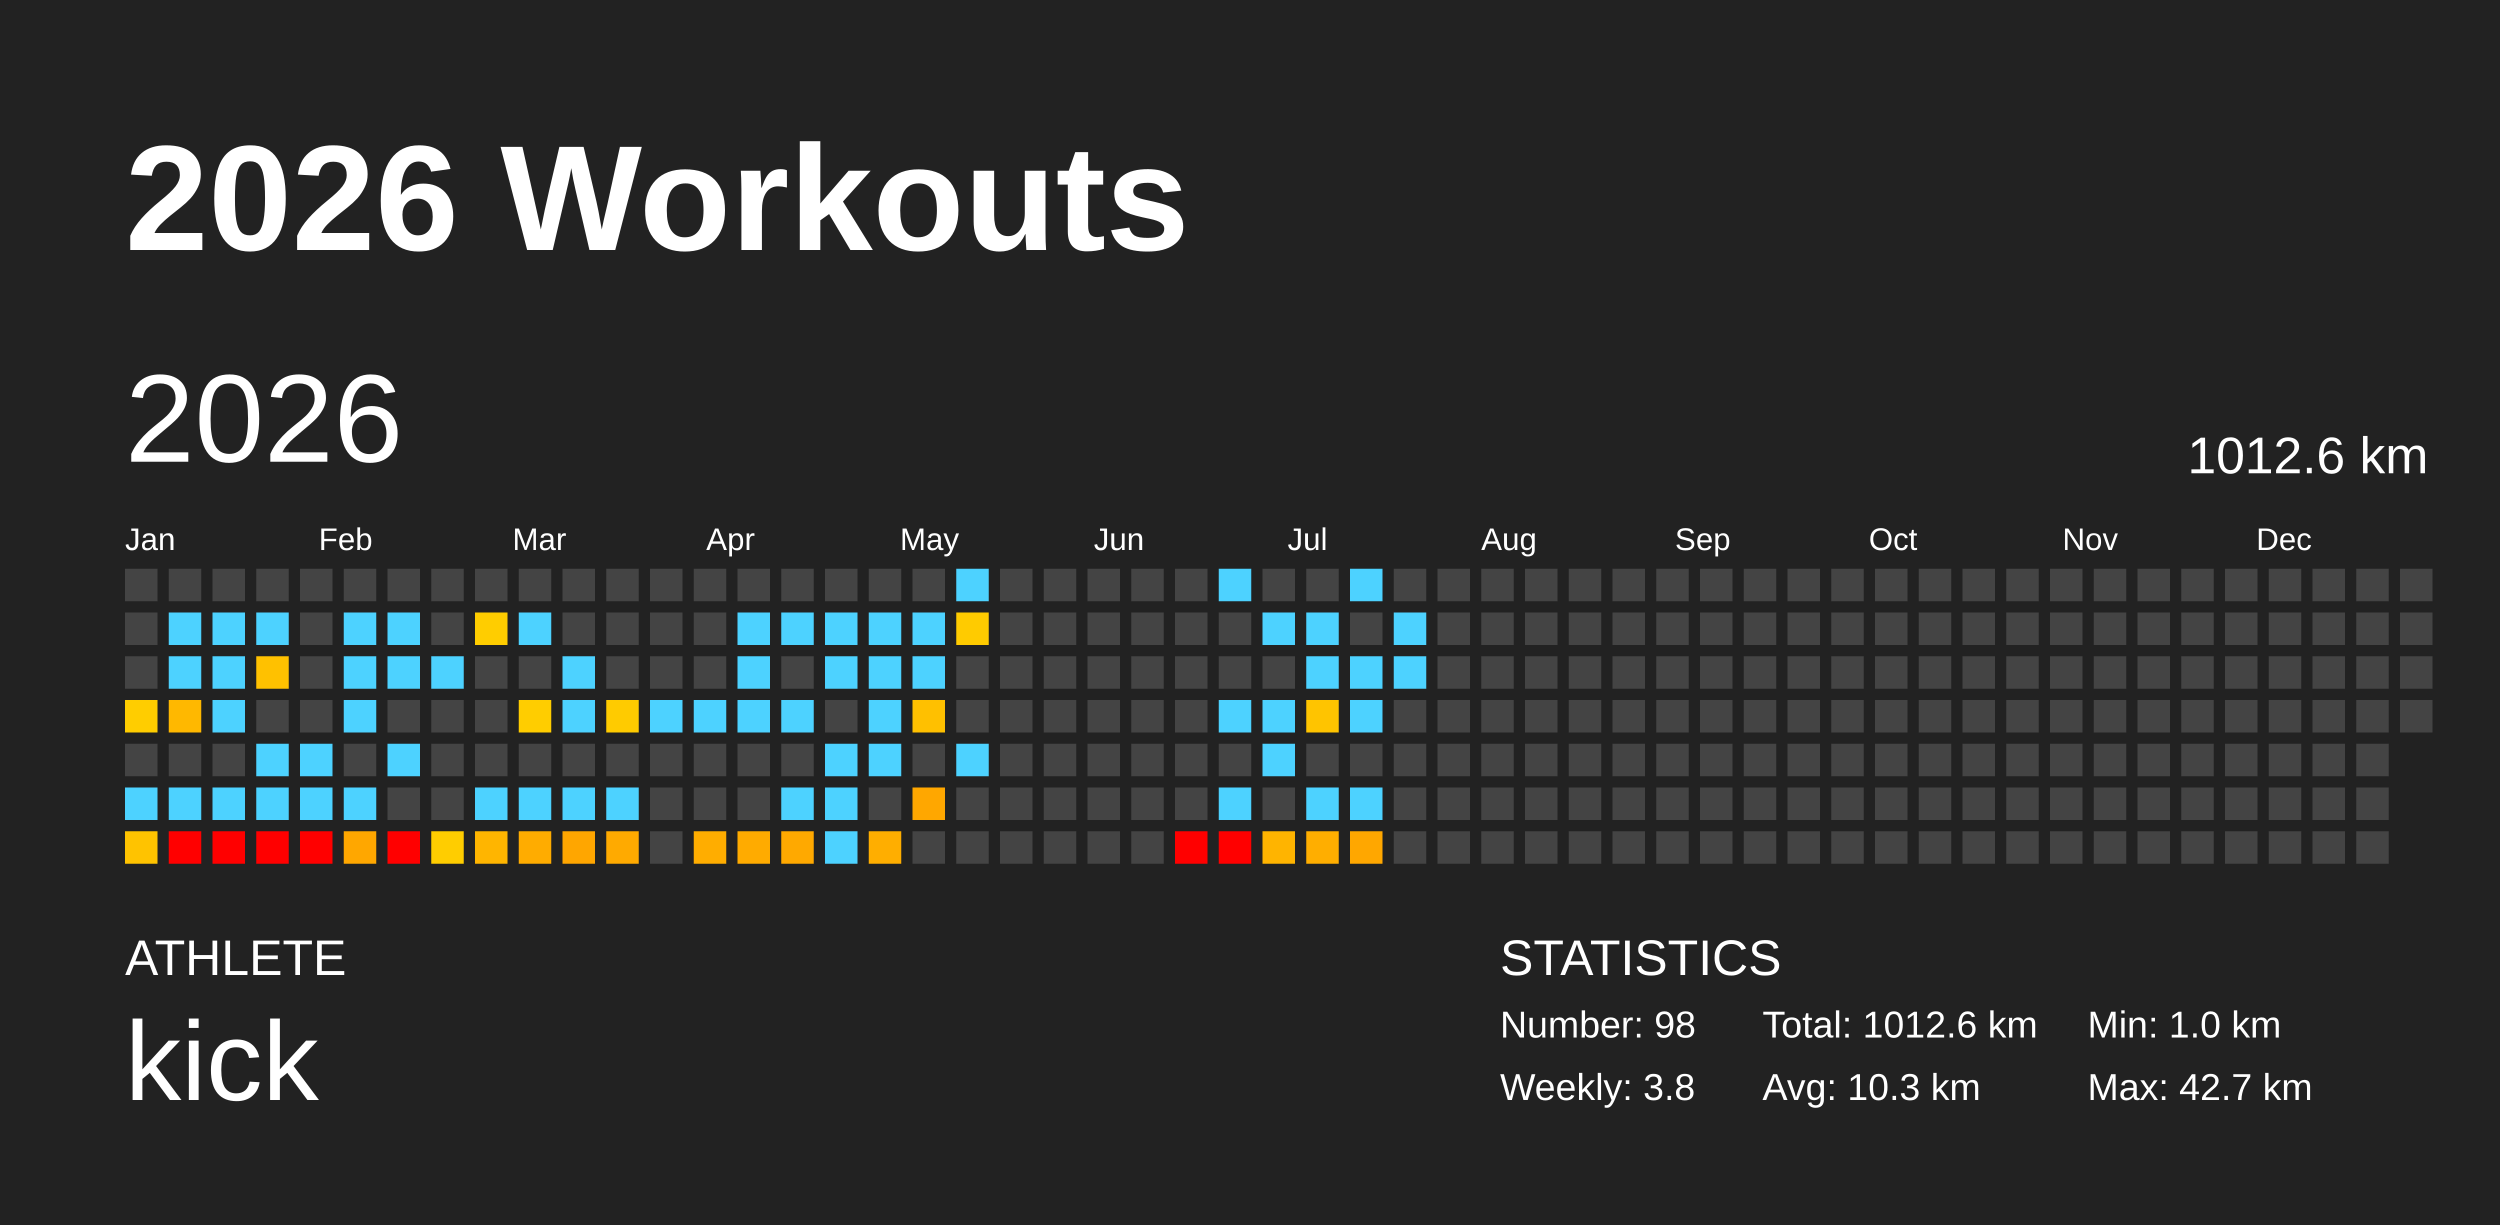
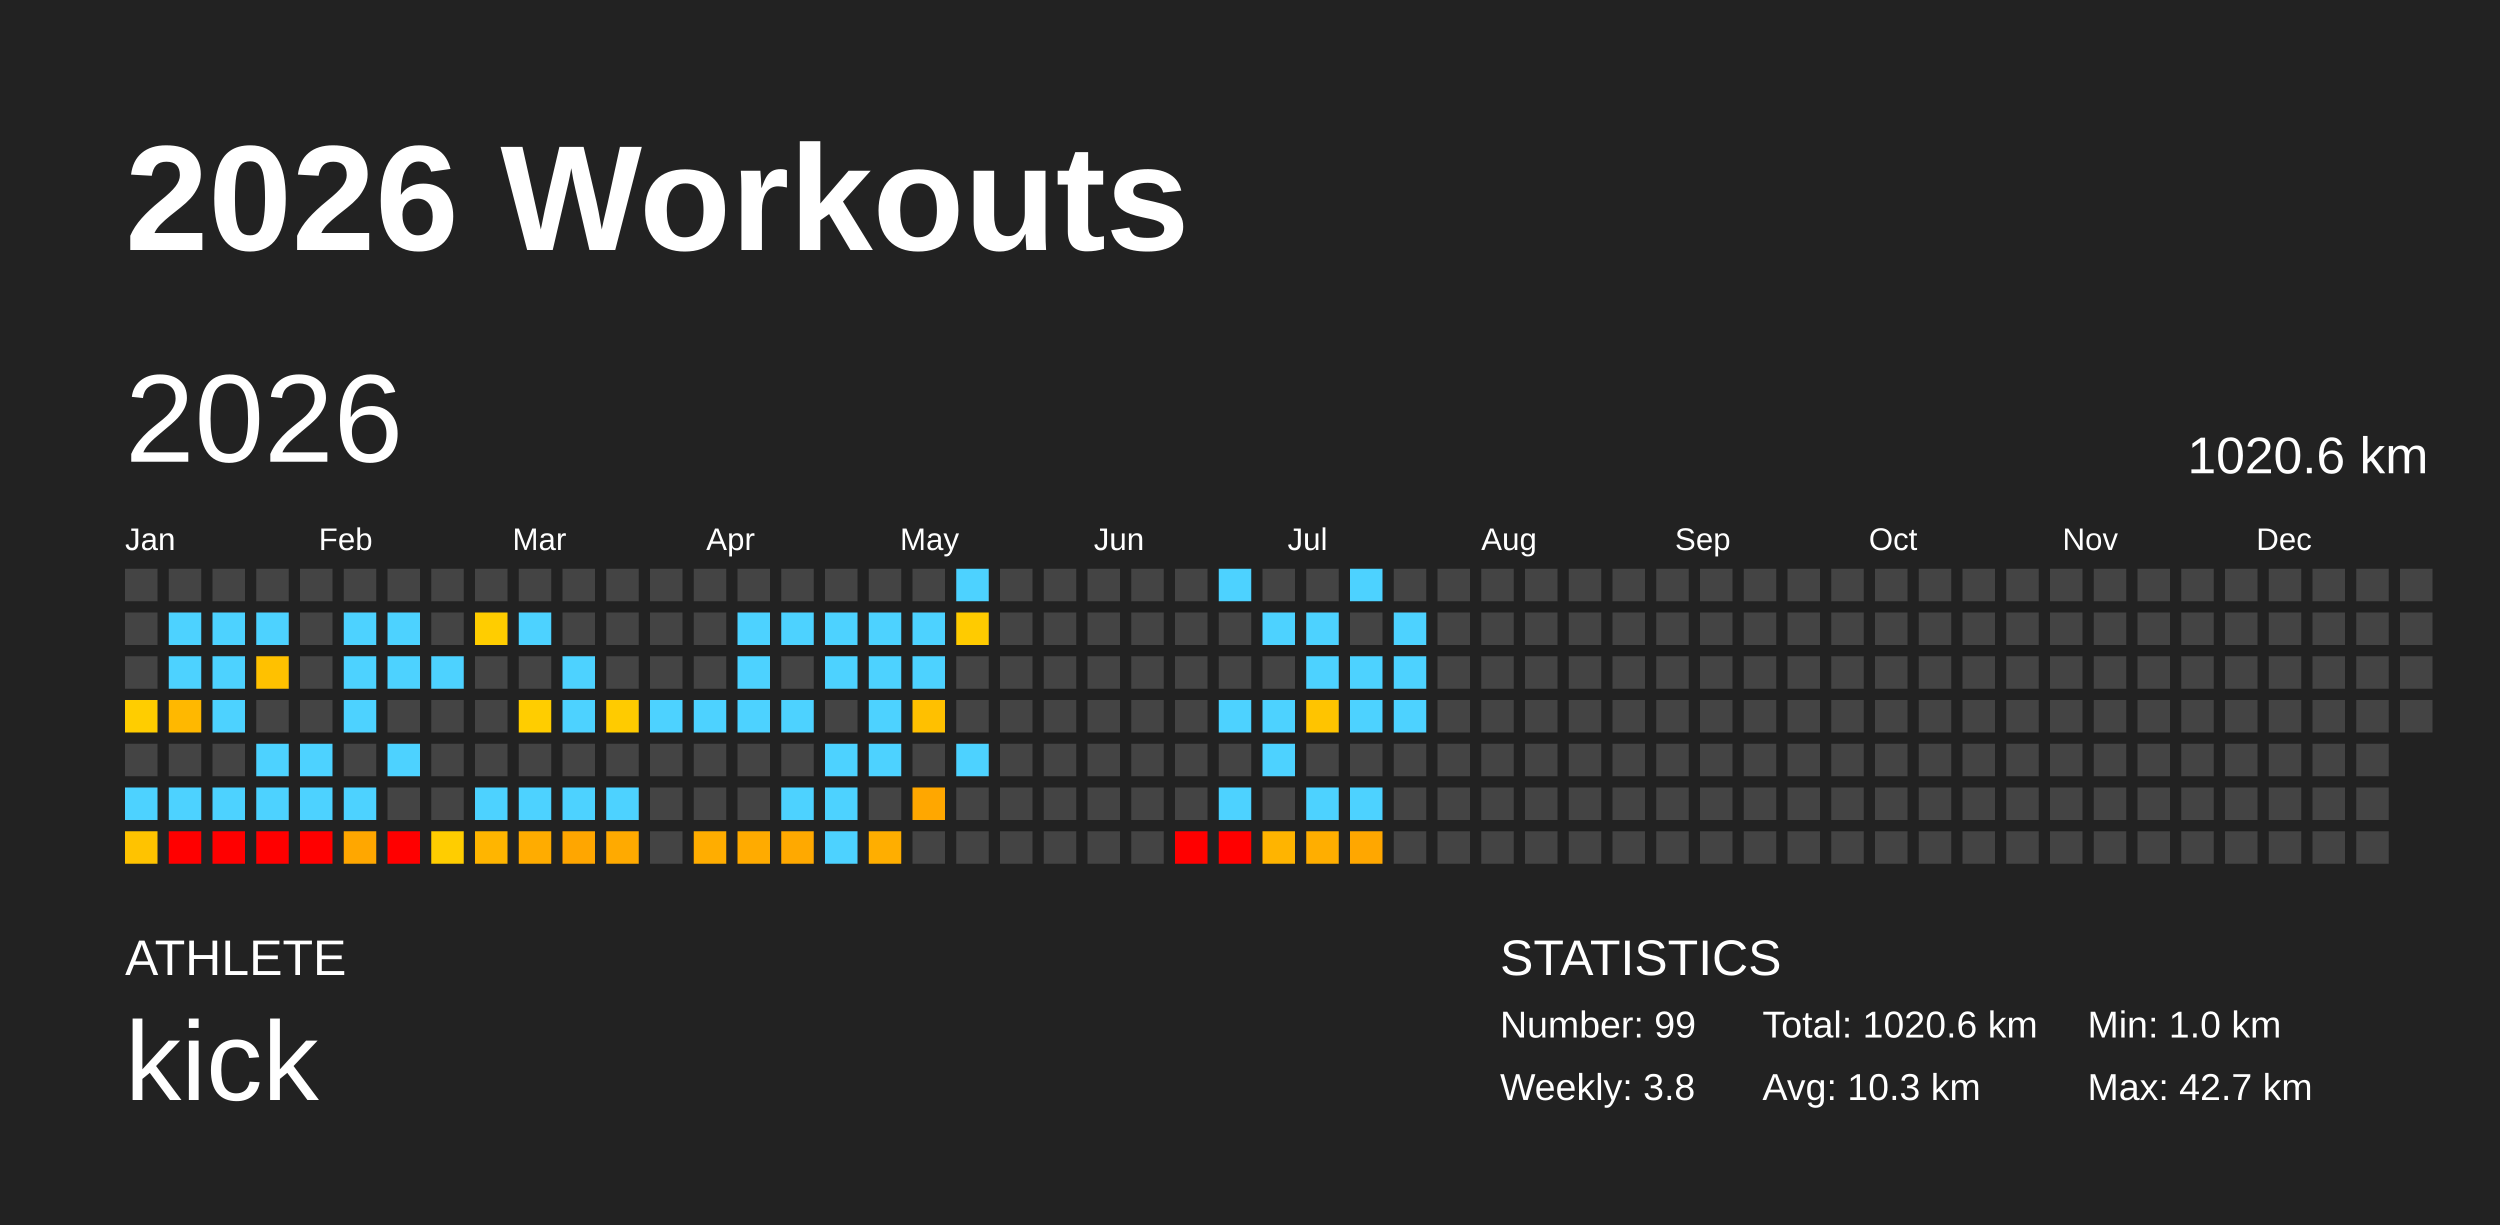
<svg xmlns="http://www.w3.org/2000/svg" baseProfile="full" height="98mm" version="1.1" viewBox="0,0,200,98" width="200mm">
  <defs />
  <rect fill="#222222" height="98" width="200" x="0" y="0" />
  <text fill="#FFFFFF" style="font-size:12px; font-family:Arial; font-weight:bold;" x="10" y="20">2026 Workouts</text>
  <text fill="#FFFFFF" style="font-size:4px; font-family:Arial" x="10" y="78">ATHLETE</text>
  <text fill="#FFFFFF" style="font-size:9px; font-family:Arial" x="10" y="88">kick</text>
  <text fill="#FFFFFF" style="font-size:4px; font-family:Arial" x="120" y="78">STATISTICS</text>
-   <text fill="#FFFFFF" style="font-size:3px; font-family:Arial" x="120" y="83">Number: 98</text>
+   <text fill="#FFFFFF" style="font-size:3px; font-family:Arial" x="120" y="83">Number: 99</text>
  <text fill="#FFFFFF" style="font-size:3px; font-family:Arial" x="120" y="88">Weekly: 3.8</text>
-   <text fill="#FFFFFF" style="font-size:3px; font-family:Arial" x="141" y="83">Total: 1012.6 km</text>
+   <text fill="#FFFFFF" style="font-size:3px; font-family:Arial" x="141" y="83">Total: 1020.6 km</text>
  <text fill="#FFFFFF" style="font-size:3px; font-family:Arial" x="141" y="88">Avg: 10.3 km</text>
  <text fill="#FFFFFF" style="font-size:3px; font-family:Arial" x="167" y="83">Min: 1.0 km</text>
  <text fill="#FFFFFF" style="font-size:3px; font-family:Arial" x="167" y="88">Max: 42.7 km</text>
  <text dominant-baseline="hanging" fill="#FFFFFF" style="font-size:10.0px; font-family:Arial;" x="10" y="30">2026</text>
-   <text dominant-baseline="hanging" fill="#FFFFFF" style="font-size:4.125px; font-family:Arial;" x="175" y="35">1012.6 km</text>
+   <text dominant-baseline="hanging" fill="#FFFFFF" style="font-size:4.125px; font-family:Arial;" x="175" y="35">1020.6 km</text>
  <text fill="#FFFFFF" style="font-size:2.5px; font-family:Arial" x="10.0" y="44">Jan</text>
  <text fill="#FFFFFF" style="font-size:2.5px; font-family:Arial" x="25.5" y="44">Feb</text>
  <text fill="#FFFFFF" style="font-size:2.5px; font-family:Arial" x="41.0" y="44">Mar</text>
  <text fill="#FFFFFF" style="font-size:2.5px; font-family:Arial" x="56.5" y="44">Apr</text>
  <text fill="#FFFFFF" style="font-size:2.5px; font-family:Arial" x="72.0" y="44">May</text>
  <text fill="#FFFFFF" style="font-size:2.5px; font-family:Arial" x="87.5" y="44">Jun</text>
  <text fill="#FFFFFF" style="font-size:2.5px; font-family:Arial" x="103.0" y="44">Jul</text>
  <text fill="#FFFFFF" style="font-size:2.5px; font-family:Arial" x="118.5" y="44">Aug</text>
  <text fill="#FFFFFF" style="font-size:2.5px; font-family:Arial" x="134.0" y="44">Sep</text>
  <text fill="#FFFFFF" style="font-size:2.5px; font-family:Arial" x="149.5" y="44">Oct</text>
  <text fill="#FFFFFF" style="font-size:2.5px; font-family:Arial" x="165.0" y="44">Nov</text>
  <text fill="#FFFFFF" style="font-size:2.5px; font-family:Arial" x="180.5" y="44">Dec</text>
  <rect fill="#444444" height="2.6" width="2.6" x="10.0" y="45.5" />
  <rect fill="#444444" height="2.6" width="2.6" x="10.0" y="49.0" />
  <rect fill="#444444" height="2.6" width="2.6" x="10.0" y="52.5" />
  <rect fill="#ffcd00" height="2.6" width="2.6" x="10.0" y="56.0" />
  <rect fill="#444444" height="2.6" width="2.6" x="10.0" y="59.5" />
  <rect fill="#4dd2ff" height="2.6" width="2.6" x="10.0" y="63.0" />
  <rect fill="#ffc300" height="2.6" width="2.6" x="10.0" y="66.5" />
  <rect fill="#444444" height="2.6" width="2.6" x="13.5" y="45.5" />
  <rect fill="#4dd2ff" height="2.6" width="2.6" x="13.5" y="49.0" />
  <rect fill="#4dd2ff" height="2.6" width="2.6" x="13.5" y="52.5" />
  <rect fill="#ffb800" height="2.6" width="2.6" x="13.5" y="56.0" />
  <rect fill="#444444" height="2.6" width="2.6" x="13.5" y="59.5" />
  <rect fill="#4dd2ff" height="2.6" width="2.6" x="13.5" y="63.0" />
  <rect fill="red" height="2.6" width="2.6" x="13.5" y="66.5" />
  <rect fill="#444444" height="2.6" width="2.6" x="17.0" y="45.5" />
  <rect fill="#4dd2ff" height="2.6" width="2.6" x="17.0" y="49.0" />
  <rect fill="#4dd2ff" height="2.6" width="2.6" x="17.0" y="52.5" />
  <rect fill="#4dd2ff" height="2.6" width="2.6" x="17.0" y="56.0" />
  <rect fill="#444444" height="2.6" width="2.6" x="17.0" y="59.5" />
  <rect fill="#4dd2ff" height="2.6" width="2.6" x="17.0" y="63.0" />
  <rect fill="red" height="2.6" width="2.6" x="17.0" y="66.5" />
  <rect fill="#444444" height="2.6" width="2.6" x="20.5" y="45.5" />
  <rect fill="#4dd2ff" height="2.6" width="2.6" x="20.5" y="49.0" />
  <rect fill="#ffc100" height="2.6" width="2.6" x="20.5" y="52.5" />
  <rect fill="#444444" height="2.6" width="2.6" x="20.5" y="56.0" />
  <rect fill="#4dd2ff" height="2.6" width="2.6" x="20.5" y="59.5" />
  <rect fill="#4dd2ff" height="2.6" width="2.6" x="20.5" y="63.0" />
  <rect fill="red" height="2.6" width="2.6" x="20.5" y="66.5" />
  <rect fill="#444444" height="2.6" width="2.6" x="24.0" y="45.5" />
  <rect fill="#444444" height="2.6" width="2.6" x="24.0" y="49.0" />
  <rect fill="#444444" height="2.6" width="2.6" x="24.0" y="52.5" />
  <rect fill="#444444" height="2.6" width="2.6" x="24.0" y="56.0" />
  <rect fill="#4dd2ff" height="2.6" width="2.6" x="24.0" y="59.5" />
  <rect fill="#4dd2ff" height="2.6" width="2.6" x="24.0" y="63.0" />
  <rect fill="red" height="2.6" width="2.6" x="24.0" y="66.5" />
  <rect fill="#444444" height="2.6" width="2.6" x="27.5" y="45.5" />
  <rect fill="#4dd2ff" height="2.6" width="2.6" x="27.5" y="49.0" />
  <rect fill="#4dd2ff" height="2.6" width="2.6" x="27.5" y="52.5" />
  <rect fill="#4dd2ff" height="2.6" width="2.6" x="27.5" y="56.0" />
  <rect fill="#444444" height="2.6" width="2.6" x="27.5" y="59.5" />
  <rect fill="#4dd2ff" height="2.6" width="2.6" x="27.5" y="63.0" />
  <rect fill="#ffa700" height="2.6" width="2.6" x="27.5" y="66.5" />
  <rect fill="#444444" height="2.6" width="2.6" x="31.0" y="45.5" />
  <rect fill="#4dd2ff" height="2.6" width="2.6" x="31.0" y="49.0" />
  <rect fill="#4dd2ff" height="2.6" width="2.6" x="31.0" y="52.5" />
  <rect fill="#444444" height="2.6" width="2.6" x="31.0" y="56.0" />
  <rect fill="#4dd2ff" height="2.6" width="2.6" x="31.0" y="59.5" />
  <rect fill="#444444" height="2.6" width="2.6" x="31.0" y="63.0" />
  <rect fill="red" height="2.6" width="2.6" x="31.0" y="66.5" />
  <rect fill="#444444" height="2.6" width="2.6" x="34.5" y="45.5" />
  <rect fill="#444444" height="2.6" width="2.6" x="34.5" y="49.0" />
  <rect fill="#4dd2ff" height="2.6" width="2.6" x="34.5" y="52.5" />
  <rect fill="#444444" height="2.6" width="2.6" x="34.5" y="56.0" />
  <rect fill="#444444" height="2.6" width="2.6" x="34.5" y="59.5" />
  <rect fill="#444444" height="2.6" width="2.6" x="34.5" y="63.0" />
  <rect fill="#ffcd00" height="2.6" width="2.6" x="34.5" y="66.5" />
  <rect fill="#444444" height="2.6" width="2.6" x="38.0" y="45.5" />
  <rect fill="#ffcd00" height="2.6" width="2.6" x="38.0" y="49.0" />
  <rect fill="#444444" height="2.6" width="2.6" x="38.0" y="52.5" />
  <rect fill="#444444" height="2.6" width="2.6" x="38.0" y="56.0" />
  <rect fill="#444444" height="2.6" width="2.6" x="38.0" y="59.5" />
  <rect fill="#4dd2ff" height="2.6" width="2.6" x="38.0" y="63.0" />
  <rect fill="#ffb500" height="2.6" width="2.6" x="38.0" y="66.5" />
  <rect fill="#444444" height="2.6" width="2.6" x="41.5" y="45.5" />
  <rect fill="#4dd2ff" height="2.6" width="2.6" x="41.5" y="49.0" />
  <rect fill="#444444" height="2.6" width="2.6" x="41.5" y="52.5" />
  <rect fill="#ffcd00" height="2.6" width="2.6" x="41.5" y="56.0" />
  <rect fill="#444444" height="2.6" width="2.6" x="41.5" y="59.5" />
  <rect fill="#4dd2ff" height="2.6" width="2.6" x="41.5" y="63.0" />
  <rect fill="#ffac00" height="2.6" width="2.6" x="41.5" y="66.5" />
  <rect fill="#444444" height="2.6" width="2.6" x="45.0" y="45.5" />
  <rect fill="#444444" height="2.6" width="2.6" x="45.0" y="49.0" />
  <rect fill="#4dd2ff" height="2.6" width="2.6" x="45.0" y="52.5" />
  <rect fill="#4dd2ff" height="2.6" width="2.6" x="45.0" y="56.0" />
  <rect fill="#444444" height="2.6" width="2.6" x="45.0" y="59.5" />
  <rect fill="#4dd2ff" height="2.6" width="2.6" x="45.0" y="63.0" />
  <rect fill="#ffa600" height="2.6" width="2.6" x="45.0" y="66.5" />
  <rect fill="#444444" height="2.6" width="2.6" x="48.5" y="45.5" />
  <rect fill="#444444" height="2.6" width="2.6" x="48.5" y="49.0" />
  <rect fill="#444444" height="2.6" width="2.6" x="48.5" y="52.5" />
  <rect fill="#ffcb00" height="2.6" width="2.6" x="48.5" y="56.0" />
  <rect fill="#444444" height="2.6" width="2.6" x="48.5" y="59.5" />
  <rect fill="#4dd2ff" height="2.6" width="2.6" x="48.5" y="63.0" />
  <rect fill="#ffaa00" height="2.6" width="2.6" x="48.5" y="66.5" />
  <rect fill="#444444" height="2.6" width="2.6" x="52.0" y="45.5" />
  <rect fill="#444444" height="2.6" width="2.6" x="52.0" y="49.0" />
  <rect fill="#444444" height="2.6" width="2.6" x="52.0" y="52.5" />
  <rect fill="#4dd2ff" height="2.6" width="2.6" x="52.0" y="56.0" />
  <rect fill="#444444" height="2.6" width="2.6" x="52.0" y="59.5" />
  <rect fill="#444444" height="2.6" width="2.6" x="52.0" y="63.0" />
  <rect fill="#444444" height="2.6" width="2.6" x="52.0" y="66.5" />
  <rect fill="#444444" height="2.6" width="2.6" x="55.5" y="45.5" />
  <rect fill="#444444" height="2.6" width="2.6" x="55.5" y="49.0" />
  <rect fill="#444444" height="2.6" width="2.6" x="55.5" y="52.5" />
  <rect fill="#4dd2ff" height="2.6" width="2.6" x="55.5" y="56.0" />
  <rect fill="#444444" height="2.6" width="2.6" x="55.5" y="59.5" />
  <rect fill="#444444" height="2.6" width="2.6" x="55.5" y="63.0" />
  <rect fill="#ffad00" height="2.6" width="2.6" x="55.5" y="66.5" />
  <rect fill="#444444" height="2.6" width="2.6" x="59.0" y="45.5" />
  <rect fill="#4dd2ff" height="2.6" width="2.6" x="59.0" y="49.0" />
  <rect fill="#4dd2ff" height="2.6" width="2.6" x="59.0" y="52.5" />
  <rect fill="#4dd2ff" height="2.6" width="2.6" x="59.0" y="56.0" />
  <rect fill="#444444" height="2.6" width="2.6" x="59.0" y="59.5" />
  <rect fill="#444444" height="2.6" width="2.6" x="59.0" y="63.0" />
  <rect fill="#ffab00" height="2.6" width="2.6" x="59.0" y="66.5" />
  <rect fill="#444444" height="2.6" width="2.6" x="62.5" y="45.5" />
  <rect fill="#4dd2ff" height="2.6" width="2.6" x="62.5" y="49.0" />
  <rect fill="#444444" height="2.6" width="2.6" x="62.5" y="52.5" />
  <rect fill="#4dd2ff" height="2.6" width="2.6" x="62.5" y="56.0" />
  <rect fill="#444444" height="2.6" width="2.6" x="62.5" y="59.5" />
  <rect fill="#4dd2ff" height="2.6" width="2.6" x="62.5" y="63.0" />
  <rect fill="#ffa900" height="2.6" width="2.6" x="62.5" y="66.5" />
  <rect fill="#444444" height="2.6" width="2.6" x="66.0" y="45.5" />
  <rect fill="#4dd2ff" height="2.6" width="2.6" x="66.0" y="49.0" />
  <rect fill="#4dd2ff" height="2.6" width="2.6" x="66.0" y="52.5" />
  <rect fill="#444444" height="2.6" width="2.6" x="66.0" y="56.0" />
  <rect fill="#4dd2ff" height="2.6" width="2.6" x="66.0" y="59.5" />
  <rect fill="#4dd2ff" height="2.6" width="2.6" x="66.0" y="63.0" />
  <rect fill="#4dd2ff" height="2.6" width="2.6" x="66.0" y="66.5" />
  <rect fill="#444444" height="2.6" width="2.6" x="69.5" y="45.5" />
  <rect fill="#4dd2ff" height="2.6" width="2.6" x="69.5" y="49.0" />
  <rect fill="#4dd2ff" height="2.6" width="2.6" x="69.5" y="52.5" />
  <rect fill="#4dd2ff" height="2.6" width="2.6" x="69.5" y="56.0" />
  <rect fill="#4dd2ff" height="2.6" width="2.6" x="69.5" y="59.5" />
  <rect fill="#444444" height="2.6" width="2.6" x="69.5" y="63.0" />
  <rect fill="#ffae00" height="2.6" width="2.6" x="69.5" y="66.5" />
  <rect fill="#444444" height="2.6" width="2.6" x="73.0" y="45.5" />
  <rect fill="#4dd2ff" height="2.6" width="2.6" x="73.0" y="49.0" />
  <rect fill="#4dd2ff" height="2.6" width="2.6" x="73.0" y="52.5" />
  <rect fill="#ffc000" height="2.6" width="2.6" x="73.0" y="56.0" />
  <rect fill="#444444" height="2.6" width="2.6" x="73.0" y="59.5" />
  <rect fill="#ffa700" height="2.6" width="2.6" x="73.0" y="63.0" />
  <rect fill="#444444" height="2.6" width="2.6" x="73.0" y="66.5" />
  <rect fill="#4dd2ff" height="2.6" width="2.6" x="76.5" y="45.5" />
  <rect fill="#ffcb00" height="2.6" width="2.6" x="76.5" y="49.0" />
  <rect fill="#444444" height="2.6" width="2.6" x="76.5" y="52.5" />
  <rect fill="#444444" height="2.6" width="2.6" x="76.5" y="56.0" />
  <rect fill="#4dd2ff" height="2.6" width="2.6" x="76.5" y="59.5" />
  <rect fill="#444444" height="2.6" width="2.6" x="76.5" y="63.0" />
  <rect fill="#444444" height="2.6" width="2.6" x="76.5" y="66.5" />
  <rect fill="#444444" height="2.6" width="2.6" x="80.0" y="45.5" />
  <rect fill="#444444" height="2.6" width="2.6" x="80.0" y="49.0" />
  <rect fill="#444444" height="2.6" width="2.6" x="80.0" y="52.5" />
  <rect fill="#444444" height="2.6" width="2.6" x="80.0" y="56.0" />
  <rect fill="#444444" height="2.6" width="2.6" x="80.0" y="59.5" />
  <rect fill="#444444" height="2.6" width="2.6" x="80.0" y="63.0" />
  <rect fill="#444444" height="2.6" width="2.6" x="80.0" y="66.5" />
  <rect fill="#444444" height="2.6" width="2.6" x="83.5" y="45.5" />
  <rect fill="#444444" height="2.6" width="2.6" x="83.5" y="49.0" />
  <rect fill="#444444" height="2.6" width="2.6" x="83.5" y="52.5" />
  <rect fill="#444444" height="2.6" width="2.6" x="83.5" y="56.0" />
  <rect fill="#444444" height="2.6" width="2.6" x="83.5" y="59.5" />
  <rect fill="#444444" height="2.6" width="2.6" x="83.5" y="63.0" />
  <rect fill="#444444" height="2.6" width="2.6" x="83.5" y="66.5" />
  <rect fill="#444444" height="2.6" width="2.6" x="87.0" y="45.5" />
  <rect fill="#444444" height="2.6" width="2.6" x="87.0" y="49.0" />
  <rect fill="#444444" height="2.6" width="2.6" x="87.0" y="52.5" />
  <rect fill="#444444" height="2.6" width="2.6" x="87.0" y="56.0" />
  <rect fill="#444444" height="2.6" width="2.6" x="87.0" y="59.5" />
  <rect fill="#444444" height="2.6" width="2.6" x="87.0" y="63.0" />
  <rect fill="#444444" height="2.6" width="2.6" x="87.0" y="66.5" />
  <rect fill="#444444" height="2.6" width="2.6" x="90.5" y="45.5" />
  <rect fill="#444444" height="2.6" width="2.6" x="90.5" y="49.0" />
  <rect fill="#444444" height="2.6" width="2.6" x="90.5" y="52.5" />
  <rect fill="#444444" height="2.6" width="2.6" x="90.5" y="56.0" />
  <rect fill="#444444" height="2.6" width="2.6" x="90.5" y="59.5" />
  <rect fill="#444444" height="2.6" width="2.6" x="90.5" y="63.0" />
  <rect fill="#444444" height="2.6" width="2.6" x="90.5" y="66.5" />
  <rect fill="#444444" height="2.6" width="2.6" x="94.0" y="45.5" />
  <rect fill="#444444" height="2.6" width="2.6" x="94.0" y="49.0" />
  <rect fill="#444444" height="2.6" width="2.6" x="94.0" y="52.5" />
  <rect fill="#444444" height="2.6" width="2.6" x="94.0" y="56.0" />
  <rect fill="#444444" height="2.6" width="2.6" x="94.0" y="59.5" />
  <rect fill="#444444" height="2.6" width="2.6" x="94.0" y="63.0" />
  <rect fill="red" height="2.6" width="2.6" x="94.0" y="66.5" />
  <rect fill="#4dd2ff" height="2.6" width="2.6" x="97.5" y="45.5" />
  <rect fill="#444444" height="2.6" width="2.6" x="97.5" y="49.0" />
  <rect fill="#444444" height="2.6" width="2.6" x="97.5" y="52.5" />
  <rect fill="#4dd2ff" height="2.6" width="2.6" x="97.5" y="56.0" />
  <rect fill="#444444" height="2.6" width="2.6" x="97.5" y="59.5" />
  <rect fill="#4dd2ff" height="2.6" width="2.6" x="97.5" y="63.0" />
  <rect fill="red" height="2.6" width="2.6" x="97.5" y="66.5" />
  <rect fill="#444444" height="2.6" width="2.6" x="101.0" y="45.5" />
  <rect fill="#4dd2ff" height="2.6" width="2.6" x="101.0" y="49.0" />
  <rect fill="#444444" height="2.6" width="2.6" x="101.0" y="52.5" />
  <rect fill="#4dd2ff" height="2.6" width="2.6" x="101.0" y="56.0" />
  <rect fill="#4dd2ff" height="2.6" width="2.6" x="101.0" y="59.5" />
  <rect fill="#444444" height="2.6" width="2.6" x="101.0" y="63.0" />
  <rect fill="#ffb400" height="2.6" width="2.6" x="101.0" y="66.5" />
  <rect fill="#444444" height="2.6" width="2.6" x="104.5" y="45.5" />
  <rect fill="#4dd2ff" height="2.6" width="2.6" x="104.5" y="49.0" />
  <rect fill="#4dd2ff" height="2.6" width="2.6" x="104.5" y="52.5" />
  <rect fill="#ffc400" height="2.6" width="2.6" x="104.5" y="56.0" />
  <rect fill="#444444" height="2.6" width="2.6" x="104.5" y="59.5" />
  <rect fill="#4dd2ff" height="2.6" width="2.6" x="104.5" y="63.0" />
  <rect fill="#ffae00" height="2.6" width="2.6" x="104.5" y="66.5" />
  <rect fill="#4dd2ff" height="2.6" width="2.6" x="108.0" y="45.5" />
  <rect fill="#444444" height="2.6" width="2.6" x="108.0" y="49.0" />
  <rect fill="#4dd2ff" height="2.6" width="2.6" x="108.0" y="52.5" />
  <rect fill="#4dd2ff" height="2.6" width="2.6" x="108.0" y="56.0" />
  <rect fill="#444444" height="2.6" width="2.6" x="108.0" y="59.5" />
  <rect fill="#4dd2ff" height="2.6" width="2.6" x="108.0" y="63.0" />
  <rect fill="#ffa700" height="2.6" width="2.6" x="108.0" y="66.5" />
  <rect fill="#444444" height="2.6" width="2.6" x="111.5" y="45.5" />
  <rect fill="#4dd2ff" height="2.6" width="2.6" x="111.5" y="49.0" />
  <rect fill="#4dd2ff" height="2.6" width="2.6" x="111.5" y="52.5" />
-   <rect fill="#444444" height="2.6" width="2.6" x="111.5" y="56.0" />
+   <rect fill="#4dd2ff" height="2.6" width="2.6" x="111.5" y="56.0" />
  <rect fill="#444444" height="2.6" width="2.6" x="111.5" y="59.5" />
  <rect fill="#444444" height="2.6" width="2.6" x="111.5" y="63.0" />
  <rect fill="#444444" height="2.6" width="2.6" x="111.5" y="66.5" />
  <rect fill="#444444" height="2.6" width="2.6" x="115.0" y="45.5" />
  <rect fill="#444444" height="2.6" width="2.6" x="115.0" y="49.0" />
  <rect fill="#444444" height="2.6" width="2.6" x="115.0" y="52.5" />
  <rect fill="#444444" height="2.6" width="2.6" x="115.0" y="56.0" />
  <rect fill="#444444" height="2.6" width="2.6" x="115.0" y="59.5" />
  <rect fill="#444444" height="2.6" width="2.6" x="115.0" y="63.0" />
  <rect fill="#444444" height="2.6" width="2.6" x="115.0" y="66.5" />
  <rect fill="#444444" height="2.6" width="2.6" x="118.5" y="45.5" />
  <rect fill="#444444" height="2.6" width="2.6" x="118.5" y="49.0" />
  <rect fill="#444444" height="2.6" width="2.6" x="118.5" y="52.5" />
  <rect fill="#444444" height="2.6" width="2.6" x="118.5" y="56.0" />
  <rect fill="#444444" height="2.6" width="2.6" x="118.5" y="59.5" />
  <rect fill="#444444" height="2.6" width="2.6" x="118.5" y="63.0" />
  <rect fill="#444444" height="2.6" width="2.6" x="118.5" y="66.5" />
  <rect fill="#444444" height="2.6" width="2.6" x="122.0" y="45.5" />
  <rect fill="#444444" height="2.6" width="2.6" x="122.0" y="49.0" />
  <rect fill="#444444" height="2.6" width="2.6" x="122.0" y="52.5" />
  <rect fill="#444444" height="2.6" width="2.6" x="122.0" y="56.0" />
  <rect fill="#444444" height="2.6" width="2.6" x="122.0" y="59.5" />
  <rect fill="#444444" height="2.6" width="2.6" x="122.0" y="63.0" />
  <rect fill="#444444" height="2.6" width="2.6" x="122.0" y="66.5" />
  <rect fill="#444444" height="2.6" width="2.6" x="125.5" y="45.5" />
  <rect fill="#444444" height="2.6" width="2.6" x="125.5" y="49.0" />
  <rect fill="#444444" height="2.6" width="2.6" x="125.5" y="52.5" />
  <rect fill="#444444" height="2.6" width="2.6" x="125.5" y="56.0" />
  <rect fill="#444444" height="2.6" width="2.6" x="125.5" y="59.5" />
  <rect fill="#444444" height="2.6" width="2.6" x="125.5" y="63.0" />
  <rect fill="#444444" height="2.6" width="2.6" x="125.5" y="66.5" />
  <rect fill="#444444" height="2.6" width="2.6" x="129.0" y="45.5" />
  <rect fill="#444444" height="2.6" width="2.6" x="129.0" y="49.0" />
  <rect fill="#444444" height="2.6" width="2.6" x="129.0" y="52.5" />
  <rect fill="#444444" height="2.6" width="2.6" x="129.0" y="56.0" />
  <rect fill="#444444" height="2.6" width="2.6" x="129.0" y="59.5" />
  <rect fill="#444444" height="2.6" width="2.6" x="129.0" y="63.0" />
  <rect fill="#444444" height="2.6" width="2.6" x="129.0" y="66.5" />
  <rect fill="#444444" height="2.6" width="2.6" x="132.5" y="45.5" />
  <rect fill="#444444" height="2.6" width="2.6" x="132.5" y="49.0" />
  <rect fill="#444444" height="2.6" width="2.6" x="132.5" y="52.5" />
  <rect fill="#444444" height="2.6" width="2.6" x="132.5" y="56.0" />
  <rect fill="#444444" height="2.6" width="2.6" x="132.5" y="59.5" />
  <rect fill="#444444" height="2.6" width="2.6" x="132.5" y="63.0" />
  <rect fill="#444444" height="2.6" width="2.6" x="132.5" y="66.5" />
  <rect fill="#444444" height="2.6" width="2.6" x="136.0" y="45.5" />
  <rect fill="#444444" height="2.6" width="2.6" x="136.0" y="49.0" />
  <rect fill="#444444" height="2.6" width="2.6" x="136.0" y="52.5" />
  <rect fill="#444444" height="2.6" width="2.6" x="136.0" y="56.0" />
  <rect fill="#444444" height="2.6" width="2.6" x="136.0" y="59.5" />
  <rect fill="#444444" height="2.6" width="2.6" x="136.0" y="63.0" />
  <rect fill="#444444" height="2.6" width="2.6" x="136.0" y="66.5" />
  <rect fill="#444444" height="2.6" width="2.6" x="139.5" y="45.5" />
  <rect fill="#444444" height="2.6" width="2.6" x="139.5" y="49.0" />
  <rect fill="#444444" height="2.6" width="2.6" x="139.5" y="52.5" />
  <rect fill="#444444" height="2.6" width="2.6" x="139.5" y="56.0" />
  <rect fill="#444444" height="2.6" width="2.6" x="139.5" y="59.5" />
  <rect fill="#444444" height="2.6" width="2.6" x="139.5" y="63.0" />
  <rect fill="#444444" height="2.6" width="2.6" x="139.5" y="66.5" />
  <rect fill="#444444" height="2.6" width="2.6" x="143.0" y="45.5" />
  <rect fill="#444444" height="2.6" width="2.6" x="143.0" y="49.0" />
  <rect fill="#444444" height="2.6" width="2.6" x="143.0" y="52.5" />
  <rect fill="#444444" height="2.6" width="2.6" x="143.0" y="56.0" />
  <rect fill="#444444" height="2.6" width="2.6" x="143.0" y="59.5" />
  <rect fill="#444444" height="2.6" width="2.6" x="143.0" y="63.0" />
  <rect fill="#444444" height="2.6" width="2.6" x="143.0" y="66.5" />
  <rect fill="#444444" height="2.6" width="2.6" x="146.5" y="45.5" />
  <rect fill="#444444" height="2.6" width="2.6" x="146.5" y="49.0" />
  <rect fill="#444444" height="2.6" width="2.6" x="146.5" y="52.5" />
  <rect fill="#444444" height="2.6" width="2.6" x="146.5" y="56.0" />
  <rect fill="#444444" height="2.6" width="2.6" x="146.5" y="59.5" />
  <rect fill="#444444" height="2.6" width="2.6" x="146.5" y="63.0" />
  <rect fill="#444444" height="2.6" width="2.6" x="146.5" y="66.5" />
  <rect fill="#444444" height="2.6" width="2.6" x="150.0" y="45.5" />
  <rect fill="#444444" height="2.6" width="2.6" x="150.0" y="49.0" />
  <rect fill="#444444" height="2.6" width="2.6" x="150.0" y="52.5" />
  <rect fill="#444444" height="2.6" width="2.6" x="150.0" y="56.0" />
  <rect fill="#444444" height="2.6" width="2.6" x="150.0" y="59.5" />
  <rect fill="#444444" height="2.6" width="2.6" x="150.0" y="63.0" />
  <rect fill="#444444" height="2.6" width="2.6" x="150.0" y="66.5" />
  <rect fill="#444444" height="2.6" width="2.6" x="153.5" y="45.5" />
  <rect fill="#444444" height="2.6" width="2.6" x="153.5" y="49.0" />
  <rect fill="#444444" height="2.6" width="2.6" x="153.5" y="52.5" />
  <rect fill="#444444" height="2.6" width="2.6" x="153.5" y="56.0" />
  <rect fill="#444444" height="2.6" width="2.6" x="153.5" y="59.5" />
  <rect fill="#444444" height="2.6" width="2.6" x="153.5" y="63.0" />
  <rect fill="#444444" height="2.6" width="2.6" x="153.5" y="66.5" />
  <rect fill="#444444" height="2.6" width="2.6" x="157.0" y="45.5" />
  <rect fill="#444444" height="2.6" width="2.6" x="157.0" y="49.0" />
  <rect fill="#444444" height="2.6" width="2.6" x="157.0" y="52.5" />
  <rect fill="#444444" height="2.6" width="2.6" x="157.0" y="56.0" />
  <rect fill="#444444" height="2.6" width="2.6" x="157.0" y="59.5" />
  <rect fill="#444444" height="2.6" width="2.6" x="157.0" y="63.0" />
  <rect fill="#444444" height="2.6" width="2.6" x="157.0" y="66.5" />
  <rect fill="#444444" height="2.6" width="2.6" x="160.5" y="45.5" />
  <rect fill="#444444" height="2.6" width="2.6" x="160.5" y="49.0" />
  <rect fill="#444444" height="2.6" width="2.6" x="160.5" y="52.5" />
  <rect fill="#444444" height="2.6" width="2.6" x="160.5" y="56.0" />
  <rect fill="#444444" height="2.6" width="2.6" x="160.5" y="59.5" />
  <rect fill="#444444" height="2.6" width="2.6" x="160.5" y="63.0" />
  <rect fill="#444444" height="2.6" width="2.6" x="160.5" y="66.5" />
  <rect fill="#444444" height="2.6" width="2.6" x="164.0" y="45.5" />
  <rect fill="#444444" height="2.6" width="2.6" x="164.0" y="49.0" />
  <rect fill="#444444" height="2.6" width="2.6" x="164.0" y="52.5" />
  <rect fill="#444444" height="2.6" width="2.6" x="164.0" y="56.0" />
  <rect fill="#444444" height="2.6" width="2.6" x="164.0" y="59.5" />
  <rect fill="#444444" height="2.6" width="2.6" x="164.0" y="63.0" />
  <rect fill="#444444" height="2.6" width="2.6" x="164.0" y="66.5" />
  <rect fill="#444444" height="2.6" width="2.6" x="167.5" y="45.5" />
  <rect fill="#444444" height="2.6" width="2.6" x="167.5" y="49.0" />
  <rect fill="#444444" height="2.6" width="2.6" x="167.5" y="52.5" />
  <rect fill="#444444" height="2.6" width="2.6" x="167.5" y="56.0" />
  <rect fill="#444444" height="2.6" width="2.6" x="167.5" y="59.5" />
  <rect fill="#444444" height="2.6" width="2.6" x="167.5" y="63.0" />
  <rect fill="#444444" height="2.6" width="2.6" x="167.5" y="66.5" />
  <rect fill="#444444" height="2.6" width="2.6" x="171.0" y="45.5" />
  <rect fill="#444444" height="2.6" width="2.6" x="171.0" y="49.0" />
  <rect fill="#444444" height="2.6" width="2.6" x="171.0" y="52.5" />
  <rect fill="#444444" height="2.6" width="2.6" x="171.0" y="56.0" />
  <rect fill="#444444" height="2.6" width="2.6" x="171.0" y="59.5" />
  <rect fill="#444444" height="2.6" width="2.6" x="171.0" y="63.0" />
  <rect fill="#444444" height="2.6" width="2.6" x="171.0" y="66.5" />
  <rect fill="#444444" height="2.6" width="2.6" x="174.5" y="45.5" />
  <rect fill="#444444" height="2.6" width="2.6" x="174.5" y="49.0" />
  <rect fill="#444444" height="2.6" width="2.6" x="174.5" y="52.5" />
  <rect fill="#444444" height="2.6" width="2.6" x="174.5" y="56.0" />
  <rect fill="#444444" height="2.6" width="2.6" x="174.5" y="59.5" />
  <rect fill="#444444" height="2.6" width="2.6" x="174.5" y="63.0" />
  <rect fill="#444444" height="2.6" width="2.6" x="174.5" y="66.5" />
  <rect fill="#444444" height="2.6" width="2.6" x="178.0" y="45.5" />
  <rect fill="#444444" height="2.6" width="2.6" x="178.0" y="49.0" />
  <rect fill="#444444" height="2.6" width="2.6" x="178.0" y="52.5" />
  <rect fill="#444444" height="2.6" width="2.6" x="178.0" y="56.0" />
  <rect fill="#444444" height="2.6" width="2.6" x="178.0" y="59.5" />
  <rect fill="#444444" height="2.6" width="2.6" x="178.0" y="63.0" />
  <rect fill="#444444" height="2.6" width="2.6" x="178.0" y="66.5" />
  <rect fill="#444444" height="2.6" width="2.6" x="181.5" y="45.5" />
  <rect fill="#444444" height="2.6" width="2.6" x="181.5" y="49.0" />
  <rect fill="#444444" height="2.6" width="2.6" x="181.5" y="52.5" />
  <rect fill="#444444" height="2.6" width="2.6" x="181.5" y="56.0" />
  <rect fill="#444444" height="2.6" width="2.6" x="181.5" y="59.5" />
  <rect fill="#444444" height="2.6" width="2.6" x="181.5" y="63.0" />
  <rect fill="#444444" height="2.6" width="2.6" x="181.5" y="66.5" />
  <rect fill="#444444" height="2.6" width="2.6" x="185.0" y="45.5" />
  <rect fill="#444444" height="2.6" width="2.6" x="185.0" y="49.0" />
  <rect fill="#444444" height="2.6" width="2.6" x="185.0" y="52.5" />
  <rect fill="#444444" height="2.6" width="2.6" x="185.0" y="56.0" />
  <rect fill="#444444" height="2.6" width="2.6" x="185.0" y="59.5" />
  <rect fill="#444444" height="2.6" width="2.6" x="185.0" y="63.0" />
  <rect fill="#444444" height="2.6" width="2.6" x="185.0" y="66.5" />
  <rect fill="#444444" height="2.6" width="2.6" x="188.5" y="45.5" />
  <rect fill="#444444" height="2.6" width="2.6" x="188.5" y="49.0" />
  <rect fill="#444444" height="2.6" width="2.6" x="188.5" y="52.5" />
  <rect fill="#444444" height="2.6" width="2.6" x="188.5" y="56.0" />
  <rect fill="#444444" height="2.6" width="2.6" x="188.5" y="59.5" />
  <rect fill="#444444" height="2.6" width="2.6" x="188.5" y="63.0" />
  <rect fill="#444444" height="2.6" width="2.6" x="188.5" y="66.5" />
  <rect fill="#444444" height="2.6" width="2.6" x="192.0" y="45.5" />
  <rect fill="#444444" height="2.6" width="2.6" x="192.0" y="49.0" />
  <rect fill="#444444" height="2.6" width="2.6" x="192.0" y="52.5" />
  <rect fill="#444444" height="2.6" width="2.6" x="192.0" y="56.0" />
</svg>
